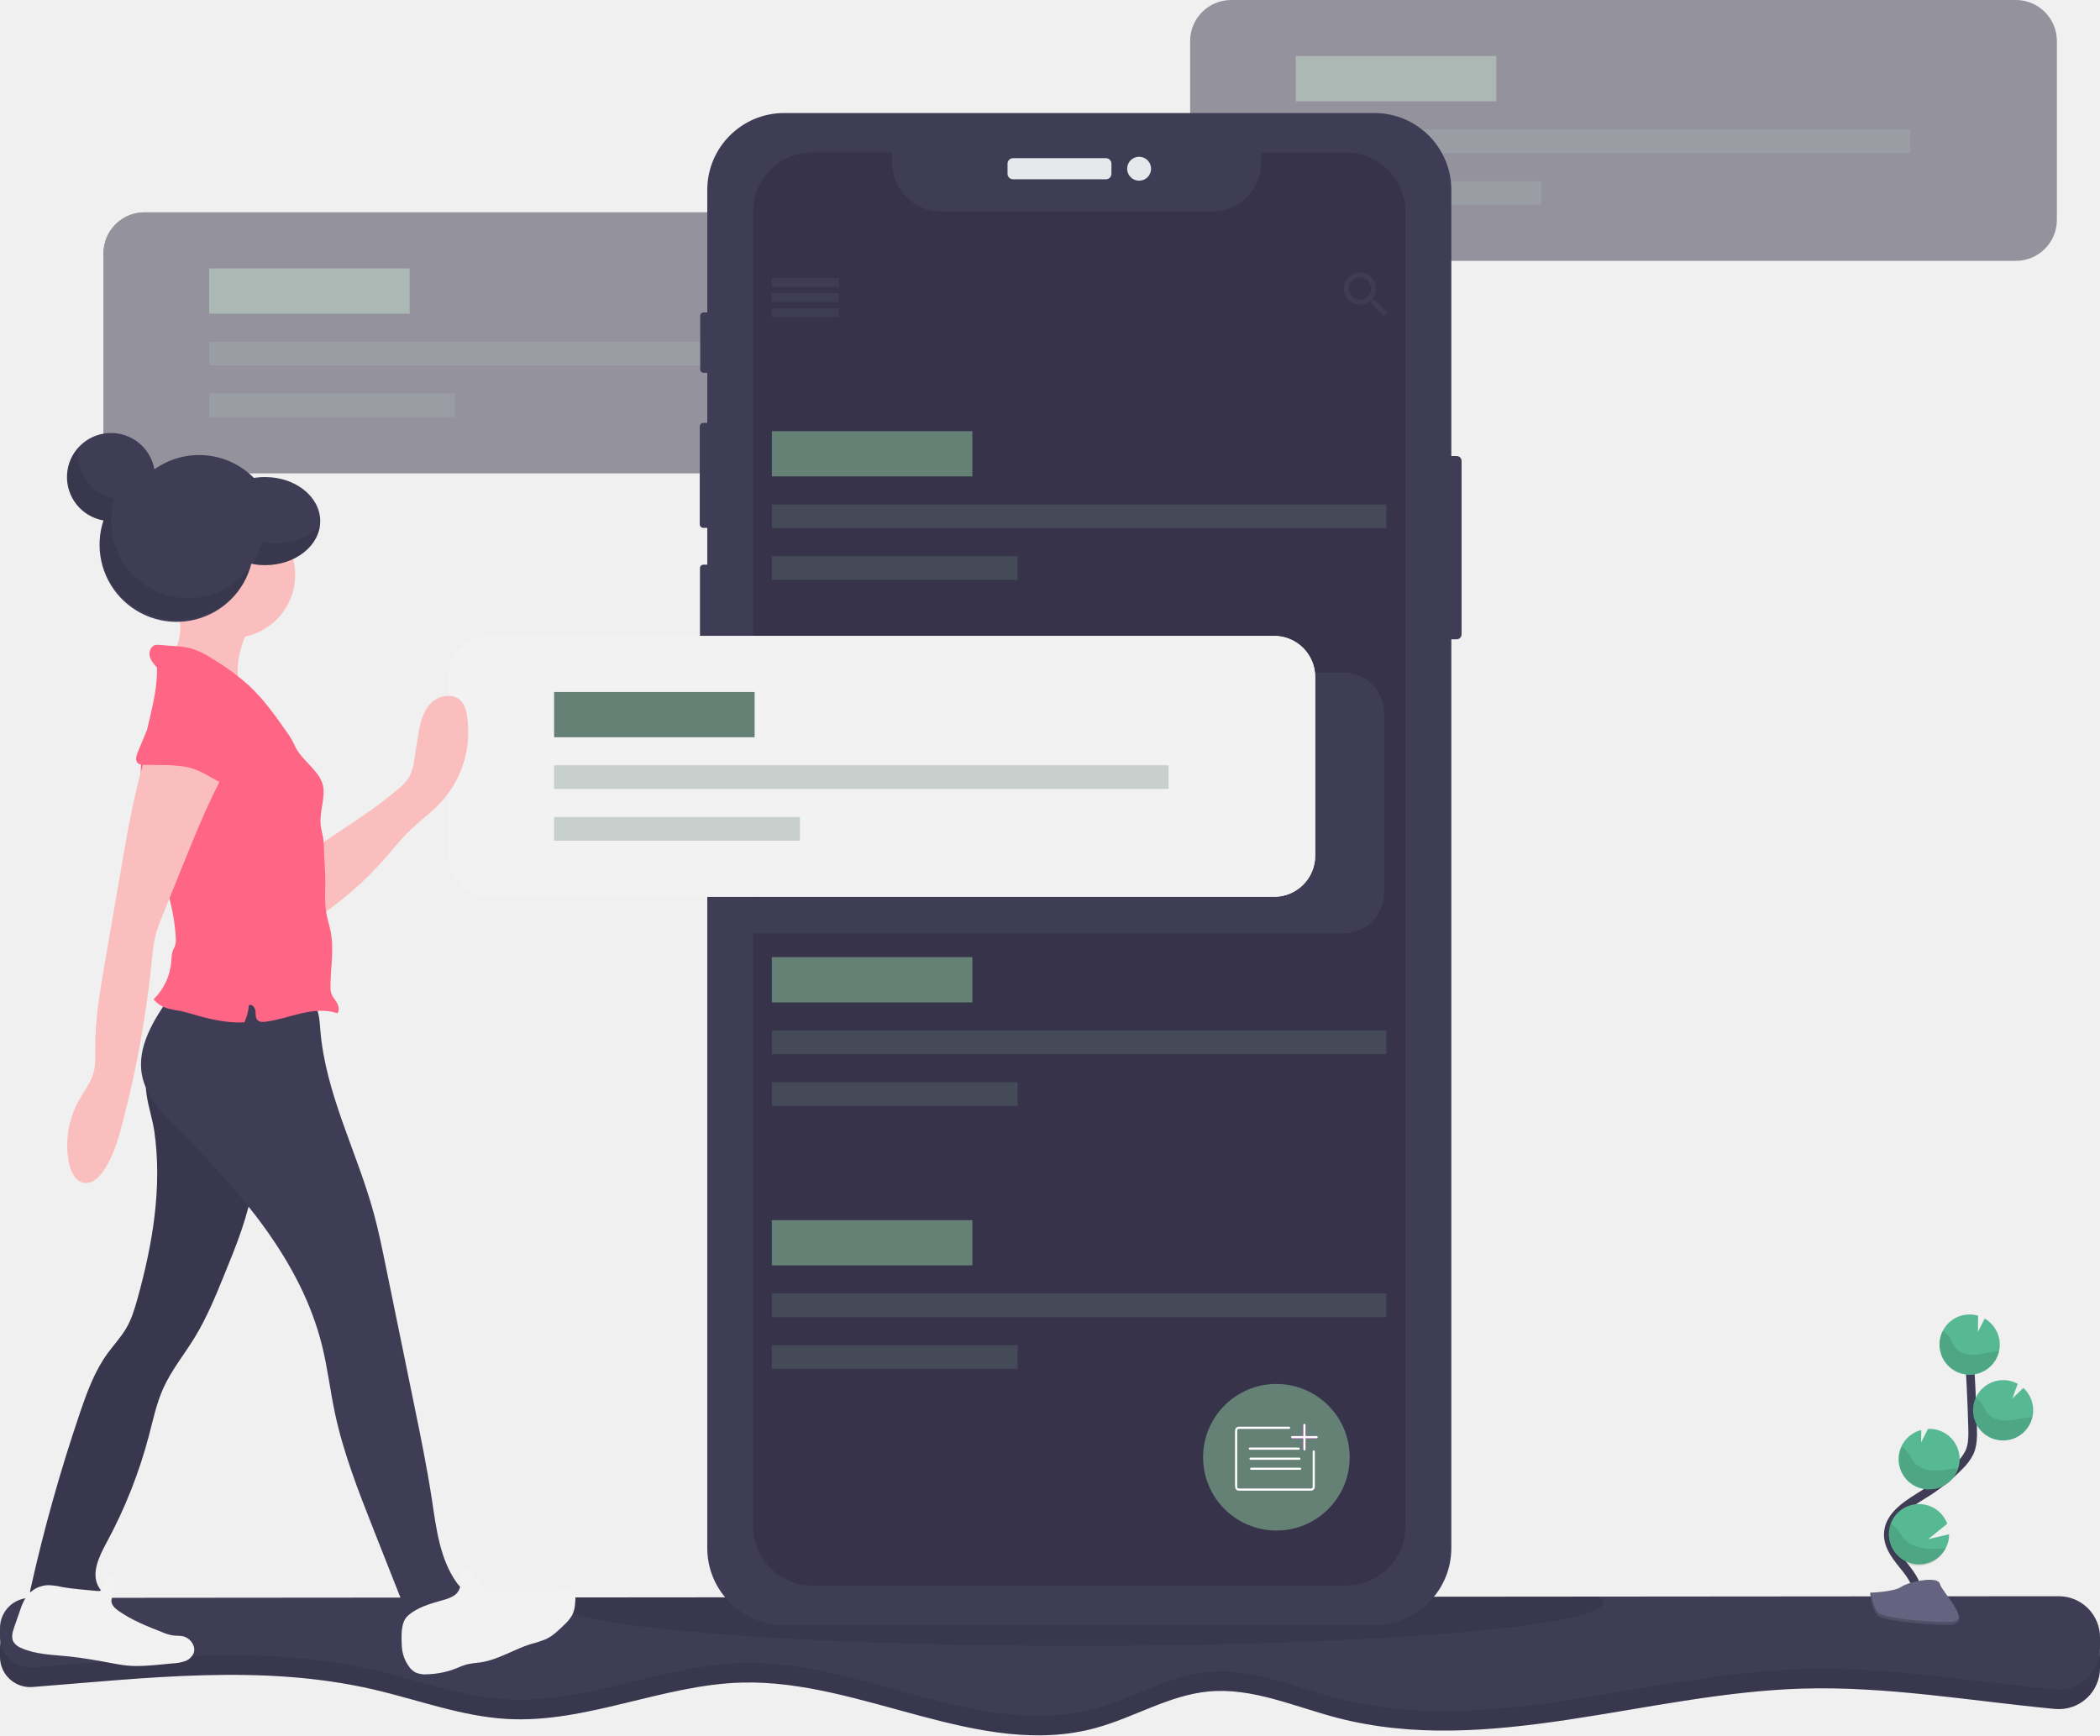
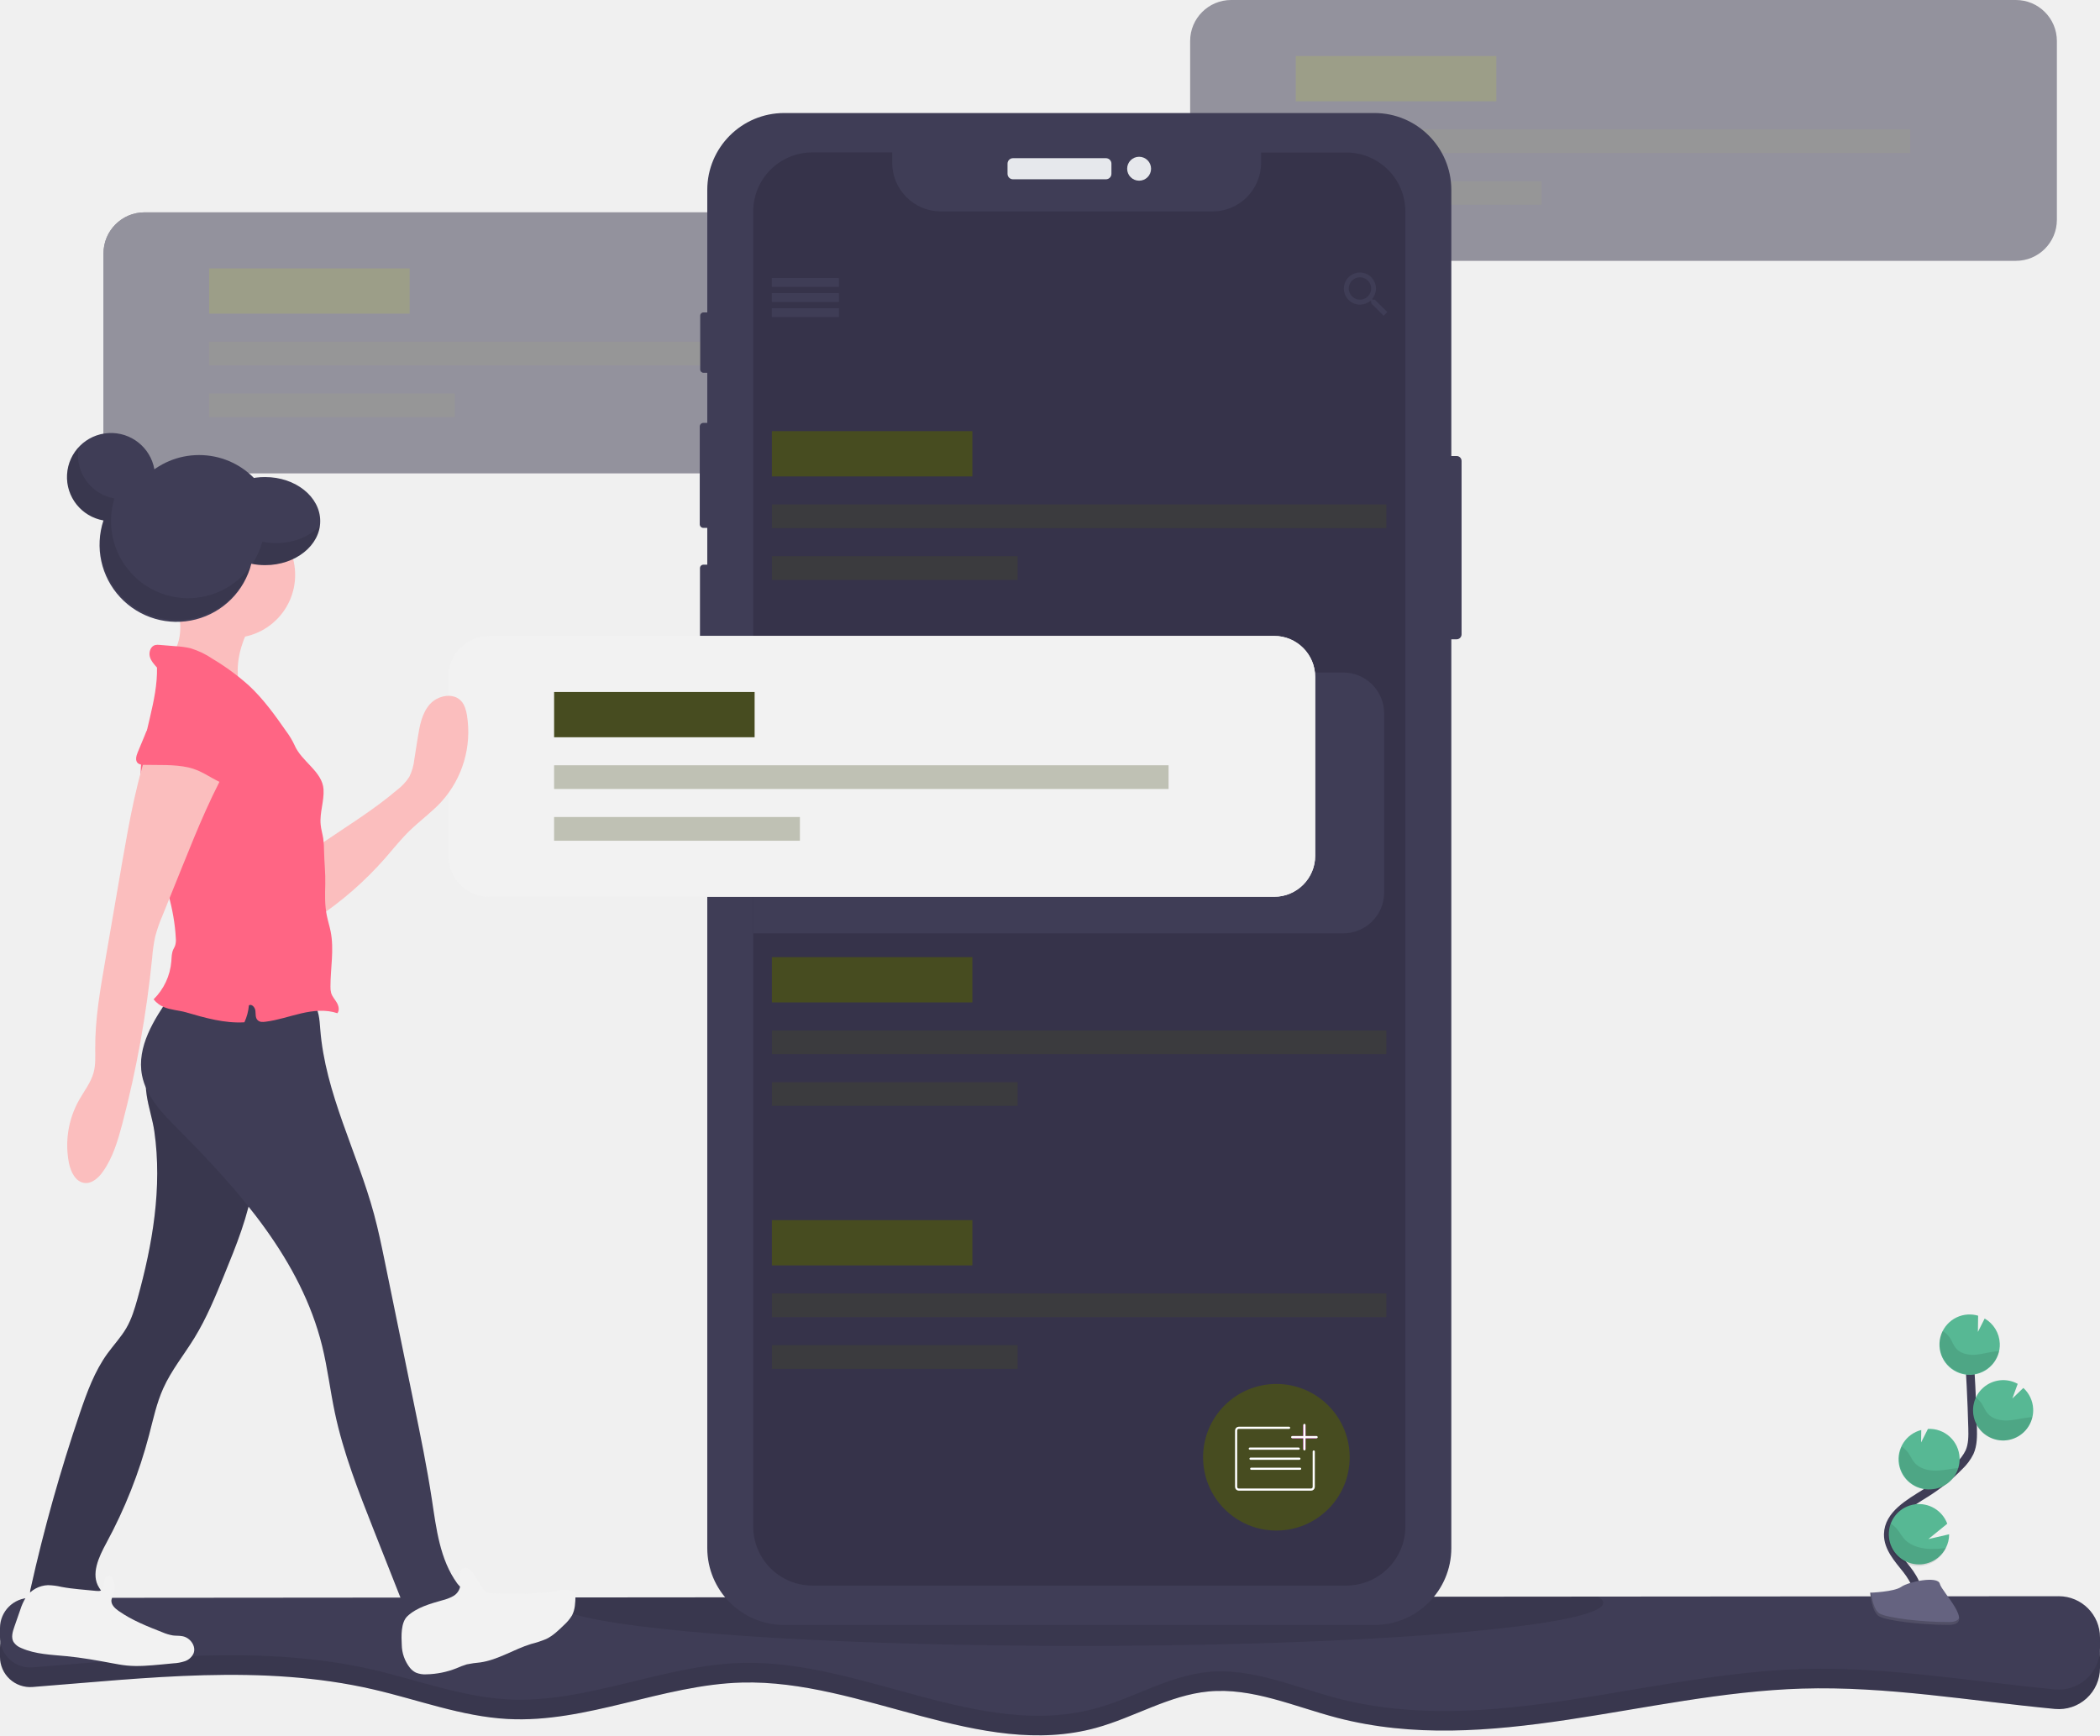
<svg xmlns="http://www.w3.org/2000/svg" id="ada6f7ae-8394-4767-8700-18704e9e9034" data-name="Layer 1" width="974" height="805.02" viewBox="0 0 974 805.02">
  <path d="M1087,816.24v5a19.11,19.11,0,0,1-20.91,19c-39.15-3.72-78.12-10.64-117.4-9.43-72.42,2.21-145.44,31.83-215.54,13.53-19.77-5.16-39.32-14.13-59.66-12.2-18.25,1.73-34.49,12.05-52.17,16.89C567.55,863.79,512.8,826.49,457.06,828c-36.74,1-71.92,18.89-108.62,16.9-21.27-1.14-41.53-8.92-62.28-13.71-51.66-11.94-104.86-5.27-158.09-1.13A14,14,0,0,1,113,816.13v-4.28a14,14,0,0,1,14-14l940.92-.76A19.11,19.11,0,0,1,1087,816.24Z" transform="translate(-113 -47.49)" fill="#3f3d56" />
  <path d="M1087,816.24v5a19.11,19.11,0,0,1-20.91,19c-39.15-3.72-78.12-10.64-117.4-9.43-72.42,2.21-145.44,31.83-215.54,13.53-19.77-5.16-39.32-14.13-59.66-12.2-18.25,1.73-34.49,12.05-52.17,16.89C567.55,863.79,512.8,826.49,457.06,828c-36.74,1-71.92,18.89-108.62,16.9-21.27-1.14-41.53-8.92-62.28-13.71-51.66-11.94-104.86-5.27-158.09-1.13A14,14,0,0,1,113,816.13v-4.28a14,14,0,0,1,14-14l940.92-.76A19.11,19.11,0,0,1,1087,816.24Z" transform="translate(-113 -47.49)" opacity="0.1" />
  <path d="M1087,807.1v5a20.39,20.39,0,0,1-.11,2.08,19.11,19.11,0,0,1-20.8,17c-39.15-3.73-78.12-10.65-117.4-9.44-72.42,2.22-145.44,31.84-215.54,13.53-19.77-5.16-39.32-14.13-59.66-12.2-18.25,1.73-34.49,12.05-52.17,16.9-53.77,14.72-108.52-22.58-164.26-21.08-36.74,1-71.92,18.89-108.62,16.91-21.27-1.15-41.53-8.92-62.28-13.72-51.65-11.93-104.86-5.26-158.09-1.12a14,14,0,0,1-14.86-11.5A13.7,13.7,0,0,1,113,807v-4.28a14,14,0,0,1,14-14l235.83-.19,481.81-.4,223.28-.18A19.11,19.11,0,0,1,1087,807.1Z" transform="translate(-113 -47.49)" fill="#3f3d56" />
  <path d="M856.59,791c0,2.21-4.36,4.33-12.4,6.32C812,805.27,721,811,613.59,811c-105.67,0-195.58-5.55-229-13.31-9-2.09-14-4.34-14-6.69,0-.82.6-1.63,1.78-2.43l481.81-.4C855.77,789.1,856.59,790,856.59,791Z" transform="translate(-113 -47.49)" opacity="0.1" />
  <g opacity="0.5">
    <rect x="552" width="402" height="121" rx="19.03" fill="#36334a" />
-     <rect x="601" y="26" width="93" height="21" fill="#658075" />
-     <rect x="601" y="60" width="285" height="11" fill="#658075" opacity="0.3" />
-     <rect x="601" y="84" width="114" height="11" fill="#658075" opacity="0.3" />
+     <rect x="601" y="26" width="93" height="21" fill="#474c20" />
+     <rect x="601" y="60" width="285" height="11" fill="#474c20" opacity="0.3" />
+     <rect x="601" y="84" width="114" height="11" fill="#474c20" opacity="0.3" />
  </g>
  <g opacity="0.5">
    <rect x="48" y="98.51" width="402" height="121" rx="19.03" fill="#36334a" />
    <rect x="97" y="124.51" width="93" height="21" fill="#36334a" />
    <rect x="97" y="158.51" width="285" height="11" fill="#36334a" />
    <rect x="97" y="182.51" width="114" height="11" fill="#36334a" />
    <rect x="48" y="98.51" width="402" height="121" rx="19.03" fill="#36334a" />
-     <rect x="97" y="124.51" width="93" height="21" fill="#658075" />
-     <rect x="97" y="158.51" width="285" height="11" fill="#658075" opacity="0.3" />
-     <rect x="97" y="182.51" width="114" height="11" fill="#658075" opacity="0.3" />
+     <rect x="97" y="124.51" width="93" height="21" fill="#474c20" />
+     <rect x="97" y="158.51" width="285" height="11" fill="#474c20" opacity="0.3" />
+     <rect x="97" y="182.51" width="114" height="11" fill="#474c20" opacity="0.3" />
  </g>
  <rect x="667.58" y="211.54" width="10.31" height="85.02" rx="2.29" fill="#3f3d56" />
  <rect x="324.76" y="144.93" width="5.79" height="27.99" rx="1.5" fill="#3f3d56" />
  <rect x="324.55" y="196.17" width="6.52" height="48.72" rx="1.69" fill="#3f3d56" />
  <rect x="324.65" y="261.94" width="6.21" height="49.14" rx="1.61" fill="#3f3d56" />
  <rect x="328.04" y="52.43" width="345.1" height="701.37" rx="35.69" fill="#3f3d56" />
  <rect x="467.3" y="73.38" width="48.19" height="9.79" rx="2.54" fill="#e6e8ec" />
  <circle cx="528.33" cy="78.27" r="5.55" fill="#e6e8ec" />
  <path d="M764.83,145.6v610A27.41,27.41,0,0,1,737.42,783H489.76a27.41,27.41,0,0,1-27.41-27.4v-610a27.41,27.41,0,0,1,27.41-27.41h37.06V123a22.58,22.58,0,0,0,22.57,22.57h126A22.57,22.57,0,0,0,697.91,123v-4.76h39.51A27.41,27.41,0,0,1,764.83,145.6Z" transform="translate(-113 -47.49)" fill="#36334a" />
  <rect x="358" y="129" width="31" height="4" fill="#3f3d56" />
  <rect x="358" y="136" width="31" height="4" fill="#3f3d56" />
  <rect x="358" y="143" width="31" height="4" fill="#3f3d56" />
  <rect x="358" y="129" width="31" height="4" fill="#3f3d56" />
  <rect x="358" y="136" width="31" height="4" fill="#3f3d56" />
  <rect x="358" y="143" width="31" height="4" fill="#3f3d56" />
  <path d="M750.66,186.49h-.91l-.35-.29a7.61,7.61,0,0,0,1.78-4.89,7.44,7.44,0,1,0-7.4,7.48,7.73,7.73,0,0,0,4.88-1.78l.34.29v.92l5.74,5.75,1.72-1.72Zm-6.88,0a5.18,5.18,0,1,1,5.16-5.18A5.15,5.15,0,0,1,743.78,186.49Z" transform="translate(-113 -47.49)" fill="#3f3d56" />
-   <rect x="358" y="200" width="93" height="21" fill="#658075" />
-   <rect x="358" y="234" width="285" height="11" fill="#658075" opacity="0.3" />
-   <rect x="358" y="258" width="114" height="11" fill="#658075" opacity="0.3" />
-   <rect x="358" y="444" width="93" height="21" fill="#658075" />
-   <rect x="358" y="478" width="285" height="11" fill="#658075" opacity="0.3" />
-   <rect x="358" y="502" width="114" height="11" fill="#658075" opacity="0.3" />
-   <rect x="358" y="566" width="93" height="21" fill="#658075" />
-   <rect x="358" y="600" width="285" height="11" fill="#658075" opacity="0.3" />
-   <rect x="358" y="624" width="114" height="11" fill="#658075" opacity="0.3" />
-   <circle cx="592" cy="676" r="34" fill="#658075" />
+   <rect x="358" y="200" width="93" height="21" fill="#474c20" />
+   <rect x="358" y="234" width="285" height="11" fill="#474c20" opacity="0.3" />
+   <rect x="358" y="258" width="114" height="11" fill="#474c20" opacity="0.3" />
+   <rect x="358" y="444" width="93" height="21" fill="#474c20" />
+   <rect x="358" y="478" width="285" height="11" fill="#474c20" opacity="0.3" />
+   <rect x="358" y="502" width="114" height="11" fill="#474c20" opacity="0.3" />
+   <rect x="358" y="566" width="93" height="21" fill="#474c20" />
+   <rect x="358" y="600" width="285" height="11" fill="#474c20" opacity="0.3" />
+   <rect x="358" y="624" width="114" height="11" fill="#474c20" opacity="0.3" />
+   <circle cx="592" cy="676" r="34" fill="#474c20" />
  <path d="M722.33,720.81v16.43a1.25,1.25,0,0,1-1.25,1.25h-33.5a1.25,1.25,0,0,1-1.25-1.25V711.07a1.25,1.25,0,0,1,1.25-1.25h23.31" transform="translate(-113 -47.49)" fill="none" stroke="#fff" stroke-linecap="round" stroke-miterlimit="10" />
  <line x1="579.67" y1="672" x2="602.33" y2="672" fill="none" stroke="#fff" stroke-linecap="round" stroke-miterlimit="10" />
  <line x1="580" y1="676.67" x2="602.67" y2="676.67" fill="none" stroke="#fff" stroke-linecap="round" stroke-miterlimit="10" />
  <line x1="580.33" y1="681.33" x2="603" y2="681.33" fill="none" stroke="#fff" stroke-linecap="round" stroke-miterlimit="10" />
  <line x1="605" y1="661" x2="605" y2="672.33" fill="none" stroke="#f0f" stroke-miterlimit="10" />
  <line x1="610.67" y1="666.67" x2="599.33" y2="666.67" fill="none" stroke="#f0f" stroke-miterlimit="10" />
  <line x1="605" y1="661" x2="605" y2="672.33" fill="none" stroke="#fff" stroke-linecap="round" stroke-miterlimit="10" />
  <line x1="610.67" y1="666.67" x2="599.33" y2="666.67" fill="none" stroke="#fff" stroke-linecap="round" stroke-miterlimit="10" />
  <path d="M1001.6,792.66c3-5.51-.4-12.27-4.29-17.18s-8.61-10-8.51-16.29c.15-9,9.7-14.31,17.33-19.09a84,84,0,0,0,15.56-12.51,22.8,22.8,0,0,0,4.78-6.4c1.58-3.52,1.54-7.52,1.44-11.37q-.51-19.26-1.91-38.49" transform="translate(-113 -47.49)" fill="none" stroke="#3f3d56" stroke-miterlimit="10" stroke-width="4" />
  <path d="M1040.51,670.63a14,14,0,0,0-7-11.5l-3.14,6.22.1-7.53a14.22,14.22,0,0,0-4.63-.56,14,14,0,1,0,14.68,13.37Z" transform="translate(-113 -47.49)" fill="#57b894" />
  <path d="M1015.48,765.62a14,14,0,1,1,.68-11.3l-8.77,7.13,9.65-2.23A14,14,0,0,1,1015.48,765.62Z" transform="translate(-113 -47.49)" fill="#57b894" />
  <path d="M1008.55,738.37a14,14,0,0,1-4.45-27.53l-.08,5.78,3.18-6.29h0a14,14,0,0,1,14.67,13.36,13.84,13.84,0,0,1-.6,4.79A14,14,0,0,1,1008.55,738.37Z" transform="translate(-113 -47.49)" fill="#57b894" />
  <path d="M1042.62,715.7a14,14,0,1,1,6.21-26.27l-2.48,6.8,5.1-4.9A14,14,0,0,1,1056,701a13.79,13.79,0,0,1-.35,3.87A14,14,0,0,1,1042.62,715.7Z" transform="translate(-113 -47.49)" fill="#57b894" />
  <path d="M1038.62,674.37c-3.24.35-6.39,1.36-9.64,1.56s-6.82-.57-8.88-3.1c-1.1-1.36-1.66-3.08-2.59-4.57a10,10,0,0,0-3.54-3.33,14,14,0,1,0,26.24,9.32Q1039.42,674.28,1038.62,674.37Z" transform="translate(-113 -47.49)" opacity="0.1" />
  <path d="M1042.62,715.7a14,14,0,0,1-13.35-20,10.37,10.37,0,0,1,2.82,2.82c1,1.51,1.61,3.26,2.78,4.64,2.19,2.57,5.92,3.41,9.31,3.26s6.66-1.12,10-1.43c.47,0,.94-.07,1.42-.08A14,14,0,0,1,1042.62,715.7Z" transform="translate(-113 -47.49)" opacity="0.1" />
  <path d="M1008.55,738.37a14,14,0,0,1-13.46-19.76,11.48,11.48,0,0,1,3,2.85c1.09,1.54,1.77,3.32,3.05,4.74,2.37,2.63,6.35,3.56,9.93,3.48s6.83-.93,10.28-1.2A14,14,0,0,1,1008.55,738.37Z" transform="translate(-113 -47.49)" opacity="0.1" />
  <path d="M1015.48,765.62a14,14,0,0,1-25.59-11.45,13.84,13.84,0,0,1,3.08,2.75c1.34,1.62,2.22,3.47,3.76,5,2.87,2.82,7.5,4,11.63,4.09A60,60,0,0,0,1015.48,765.62Z" transform="translate(-113 -47.49)" opacity="0.1" />
  <path d="M980.43,786.31s11.08-.34,14.42-2.72,17-5.21,17.86-1.4,16.65,19,4.15,19.06-29.06-1.94-32.4-4S980.43,786.31,980.43,786.31Z" transform="translate(-113 -47.49)" fill="#656380" />
  <path d="M1017.08,799.93c-12.51.1-29.06-1.95-32.39-4-2.54-1.55-3.55-7.09-3.89-9.65h-.37s.7,8.94,4,11,19.89,4.07,32.4,4c3.61,0,4.85-1.31,4.78-3.21C1021.14,799.19,1019.77,799.9,1017.08,799.93Z" transform="translate(-113 -47.49)" opacity="0.2" />
  <path d="M755,378.52v82.94a19,19,0,0,1-19,19H462.35v-121H736A19,19,0,0,1,755,378.52Z" transform="translate(-113 -47.49)" fill="#3f3d56" />
  <rect x="208" y="295" width="402" height="121" rx="19.03" fill="#f2f2f2" />
  <rect x="208" y="295" width="402" height="121" rx="19.03" fill="#f2f2f2" />
-   <rect x="257" y="321" width="93" height="21" fill="#658075" />
-   <rect x="257" y="355" width="285" height="11" fill="#658075" opacity="0.3" />
-   <rect x="257" y="379" width="114" height="11" fill="#658075" opacity="0.3" />
+   <rect x="257" y="321" width="93" height="21" fill="#474c20" />
+   <rect x="257" y="355" width="285" height="11" fill="#474c20" opacity="0.3" />
+   <rect x="257" y="379" width="114" height="11" fill="#474c20" opacity="0.3" />
  <circle cx="92.34" cy="246.84" r="35.75" fill="#3f3d56" />
  <path d="M184.6,572.43c3.69,25.89-.81,52.29-7.82,77.48-1.31,4.69-2.72,9.42-5.17,13.63s-5.86,7.83-8.74,11.79c-6,8.26-9.52,18-12.81,27.64a779.65,779.65,0,0,0-22.82,81.32,5.57,5.57,0,0,0,0,3.47c.87,2,3.51,2.26,5.68,2.25l28.06-.15c1-1.92-.85-4-2-5.84-4-6.22-.16-14.3,3.37-20.81a223.74,223.74,0,0,0,19.78-50c1.92-7.33,3.48-14.82,6.6-21.73,3.77-8.38,9.68-15.59,14.48-23.43,5.58-9.11,9.65-19,13.69-28.93,5.64-13.78,11.33-27.73,13.55-42.45,2.09-13.82,1.06-27.9-.3-41.81a2.64,2.64,0,0,0-3.06-3l-37.65-1.94c-7.76-.4-9.6-2.1-8.42,5.52C181.84,561.13,183.78,566.67,184.6,572.43Z" transform="translate(-113 -47.49)" fill="#3f3d56" />
  <path d="M184.6,572.43c3.69,25.89-.81,52.29-7.82,77.48-1.31,4.69-2.72,9.42-5.17,13.63s-5.86,7.83-8.74,11.79c-6,8.26-9.52,18-12.81,27.64a779.65,779.65,0,0,0-22.82,81.32,5.57,5.57,0,0,0,0,3.47c.87,2,3.51,2.26,5.68,2.25l28.06-.15c1-1.92-.85-4-2-5.84-4-6.22-.16-14.3,3.37-20.81a223.74,223.74,0,0,0,19.78-50c1.92-7.33,3.48-14.82,6.6-21.73,3.77-8.38,9.68-15.59,14.48-23.43,5.58-9.11,9.65-19,13.69-28.93,5.64-13.78,11.33-27.73,13.55-42.45,2.09-13.82,1.06-27.9-.3-41.81a2.64,2.64,0,0,0-3.06-3l-37.65-1.94c-7.76-.4-9.6-2.1-8.42,5.52C181.84,561.13,183.78,566.67,184.6,572.43Z" transform="translate(-113 -47.49)" opacity="0.1" />
  <path d="M192,509.48c-7.65,11-15.67,23.66-13.13,36.83,1.93,10,9.55,17.75,16.74,25,28.74,28.86,57,60.92,66.78,100.47,2.52,10.22,3.74,20.71,5.91,31,3.94,18.7,11,36.58,18,54.35l18.72,47.38a28.36,28.36,0,0,0,27.1-18c-2.46-.19-5.67-2.57-7.11-4.57-8-11.07-9.64-25.31-11.69-38.81-2.27-14.92-5.3-29.72-8.34-44.51L291.58,633.2c-1.55-7.55-3.1-15.11-5.12-22.54-7.82-28.83-22.64-56-24.93-85.81-.34-4.38-.55-9.19-3.52-12.44-3.12-3.43-8.24-4-12.87-4.27C226.41,506.9,210.25,505.07,192,509.48Z" transform="translate(-113 -47.49)" fill="#3f3d56" />
  <path d="M141.47,783.62a29.86,29.86,0,0,0-6.22-.8,12.92,12.92,0,0,0-10.16,5.55,25.25,25.25,0,0,0-2.73,6l-2.71,7.78c-.8,2.28-1.58,4.91-.39,7A7.42,7.42,0,0,0,122.9,812c6.56,2.92,13.95,3.08,21.1,3.78,6.94.68,13.82,1.9,20.67,3.19,2.36.44,4.71.89,7.1,1.13,5.34.54,10.72,0,16.06-.48l5.51-.53a19.84,19.84,0,0,0,5.42-1,6.83,6.83,0,0,0,4-3.59c1.36-3.37-1.56-7.36-5.13-8-1.45-.29-2.95-.16-4.42-.35a20.88,20.88,0,0,1-4.84-1.45c-7.05-2.77-14.17-5.57-20.37-9.93-1.72-1.21-3.52-2.9-3.33-5a10.19,10.19,0,0,1,.89-2.59,9.46,9.46,0,0,0,.08-6.69c-.34-.92-1-1.89-1.93-2-2.64-.32-2.32,3.53-2.71,5-.53,2-1.49,2.18-3.37,2C152.23,784.91,146.83,784.64,141.47,783.62Z" transform="translate(-113 -47.49)" fill="#f2f2f2" />
  <path d="M299.34,810.45a17.65,17.65,0,0,0,3.82,10.75,8.36,8.36,0,0,0,2.72,2.19,10.92,10.92,0,0,0,4.95.79,40.05,40.05,0,0,0,13.89-2.81,39.7,39.7,0,0,1,4.8-1.81,53.88,53.88,0,0,1,6.24-.9c8.27-1.19,15.53-6.07,23.52-8.54a49.45,49.45,0,0,0,7-2.3c3.16-1.49,5.72-4,8.23-6.43a19.89,19.89,0,0,0,3.78-4.52c1.47-2.74,1.56-6,1.62-9.1a2.59,2.59,0,0,0-.24-1.41,2.1,2.1,0,0,0-.9-.71c-2.43-1.2-5.31-.6-8-.13-9.72,1.73-19.67,1.41-29.54,1.09a4.29,4.29,0,0,1-4.54-2.59l-3.75-6c-1.07-1.72-2.77-3.69-4.71-3.1-1.55.47-2.18,2.37-2.12,4s.56,3.25.25,4.84a6.61,6.61,0,0,1-3.2,4.16,20.44,20.44,0,0,1-5,1.92c-5.52,1.56-11.94,3.33-16.21,7.39C298.86,800.15,299.15,806.6,299.34,810.45Z" transform="translate(-113 -47.49)" fill="#f2f2f2" />
  <path d="M297.4,413.75a23.17,23.17,0,0,0,5.46-5.94,24.21,24.21,0,0,0,2.33-8.21l1.57-9.92c.87-5.47,1.89-11.26,5.54-15.43s10.92-5.66,14.63-1.54c1.62,1.79,2.26,4.25,2.66,6.64a48.34,48.34,0,0,1-11.82,40c-4.49,4.92-10,8.83-14.75,13.48-4.14,4-7.73,8.59-11.55,12.94A159.42,159.42,0,0,1,260,473.27c.14-7.44,1.09-15.42,0-22.81-.81-5.34-3-8.22,2.17-11.71C274.17,430.59,286.28,423.21,297.4,413.75Z" transform="translate(-113 -47.49)" fill="#fbbebe" />
  <path d="M196.56,340.57c-.39,5.32-2.6,10.76-7,13.83q18.69,6.54,36.87,14.42c-2.34-2.25-3.05-5.7-3.16-8.94-.31-8.47,2.62-16.8,6.9-24.1a5.85,5.85,0,0,0,1.13-3.18c-.14-2.36-2.94-3.45-5.24-4a128.86,128.86,0,0,0-23.92-3.47c-3.45-.11-7.54-1.2-6.76,3.19C196.12,332.42,196.87,336.42,196.56,340.57Z" transform="translate(-113 -47.49)" fill="#fbbebe" />
  <circle cx="107.66" cy="266.7" r="29.23" fill="#fbbebe" />
  <path d="M249.6,393.14a35.36,35.36,0,0,0-3.71-6.22c-5.3-7.61-10.74-15.21-17.54-21.51a109.19,109.19,0,0,0-16.65-12.23,37.79,37.79,0,0,0-10.42-5,40.77,40.77,0,0,0-6.69-.91l-7.59-.62a6.21,6.21,0,0,0-2,.06c-2.06.52-3,3.08-2.56,5.15s2,3.75,3.38,5.32c.34,15.49-6.55,30.77-7.48,46.24-1.63,27,14.88,52.21,16.2,79.28a8.55,8.55,0,0,1-.38,3.63c-.22.56-.55,1.07-.8,1.62-.78,1.7-.75,3.63-.89,5.5a27.94,27.94,0,0,1-8.23,17.62,12.23,12.23,0,0,0,4.64,3.54c3.19,1.39,7,1.51,10.39,2.48,8.84,2.58,17.9,5.18,27.09,4.63a23.9,23.9,0,0,0,2.09-7.87c1.3-.81,2.8.92,3,2.44s-.09,3.29,1,4.39,2.47.93,3.8.76c5.61-.71,11-2.6,16.5-3.87s11.38-1.88,16.73-.06c1.08-1.37.62-3.4-.26-4.9s-2.13-2.82-2.63-4.49a10.08,10.08,0,0,1-.32-2.95c0-8.55,1.76-17.19.09-25.58-.49-2.46-1.27-4.86-1.77-7.33-1-4.79-.85-9.73-.72-14.62s-.46-10.18-.56-15.14a48.29,48.29,0,0,0-.4-6.13c-.34-2.13-1-4.21-1.18-6.36-.54-5.46,1.66-10.88,1.33-16.36C262.51,405.33,252.84,400.81,249.6,393.14Z" transform="translate(-113 -47.49)" fill="#ff6584" />
  <path d="M183.63,389.22c-7.08,18.78-10.54,38.7-14,58.48l-8,46.46c-2.27,13.13-4.55,26.34-4.46,39.66,0,3.74.24,7.55-.74,11.16-1.28,4.74-4.46,8.69-6.87,13a42.78,42.78,0,0,0-4.6,28.93c.82,4.15,3.06,8.86,7.27,9.34,3.46.38,6.45-2.37,8.47-5.21,4.64-6.51,6.94-14.37,9-22.11a500.11,500.11,0,0,0,13.87-77.09,75.06,75.06,0,0,1,1.39-9.8,69.54,69.54,0,0,1,3.38-9.76q4.59-11.38,9.19-22.76c7.07-17.53,14.18-35.14,23.89-51.36-9.6-2.76-19.59-6-29.19-8.73C189.46,388.61,186.49,389.1,183.63,389.22Z" transform="translate(-113 -47.49)" fill="#fbbebe" />
  <path d="M200.27,403.46c-6.72-1.45-13.67-1-20.53-1.17a4.43,4.43,0,0,1-2.76-.72c-1.39-1.19-.8-3.42-.1-5.11l3.32-8a11.64,11.64,0,0,1,2.66-4.42c1.69-1.5,4.07-1.87,6.31-2.14,7.29-.84,14.79-1.12,21.86.85s13.72,6.45,16.88,13.08c1.32,2.76,1.93,6.24.18,8.75-2.6,3.73-8.43,7.9-12.78,5.86C210.1,408,206.11,404.73,200.27,403.46Z" transform="translate(-113 -47.49)" fill="#ff6584" />
  <path d="M236,268.79a29.52,29.52,0,0,0-16.28,4.69,35.75,35.75,0,0,0-35.1-8.22A20.43,20.43,0,1,0,161,288.91,35.75,35.75,0,1,0,229.57,309a32,32,0,0,0,6.41.65c14.1,0,25.54-9.15,25.54-20.43S250.08,268.79,236,268.79Z" transform="translate(-113 -47.49)" fill="#3f3d56" />
  <path d="M241.09,299.43a31.1,31.1,0,0,1-6.41-.65A35.57,35.57,0,0,1,230,309.07a32.11,32.11,0,0,0,6,.58c13.18,0,24-8,25.39-18.24C256.7,296.29,249.35,299.43,241.09,299.43Z" transform="translate(-113 -47.49)" opacity="0.1" />
  <path d="M200.23,325a35.8,35.8,0,0,1-34.18-46.28,20.43,20.43,0,0,1-16.89-20.12,20.09,20.09,0,0,1,.33-3.66,20.43,20.43,0,0,0,11.46,34,35.75,35.75,0,0,0,68.29,21.18A35.68,35.68,0,0,1,200.23,325Z" transform="translate(-113 -47.49)" opacity="0.1" />
</svg>
